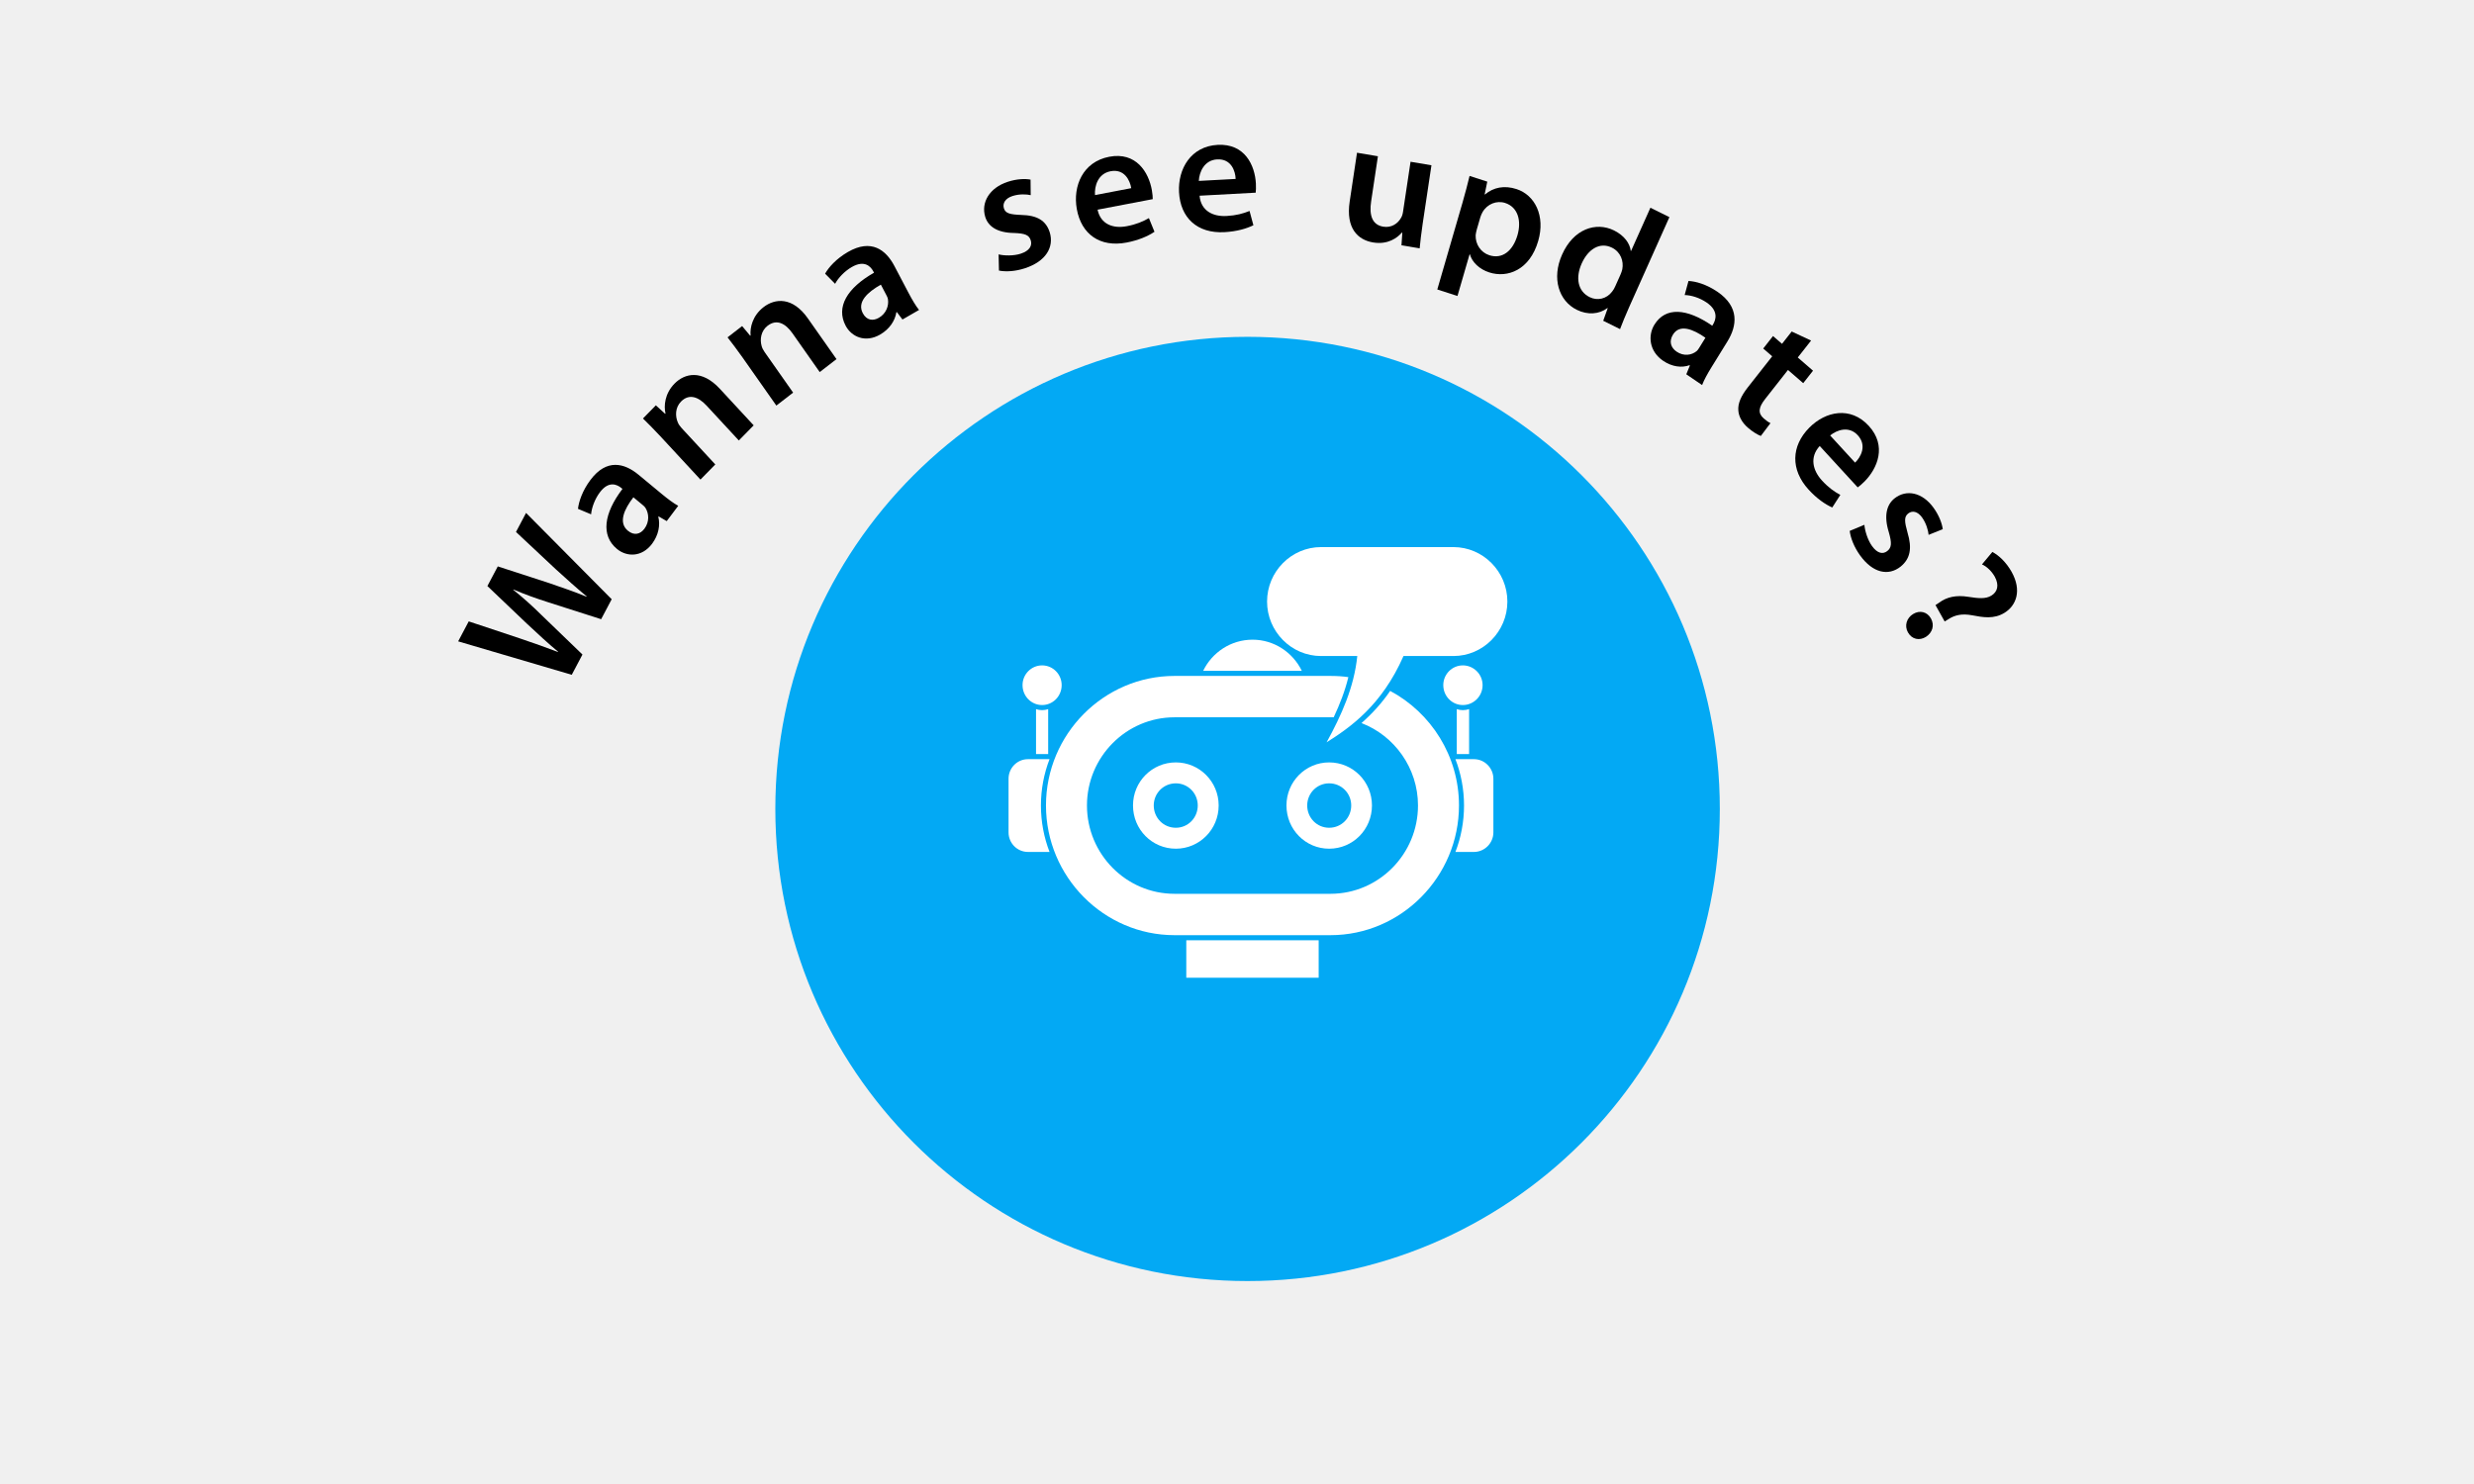
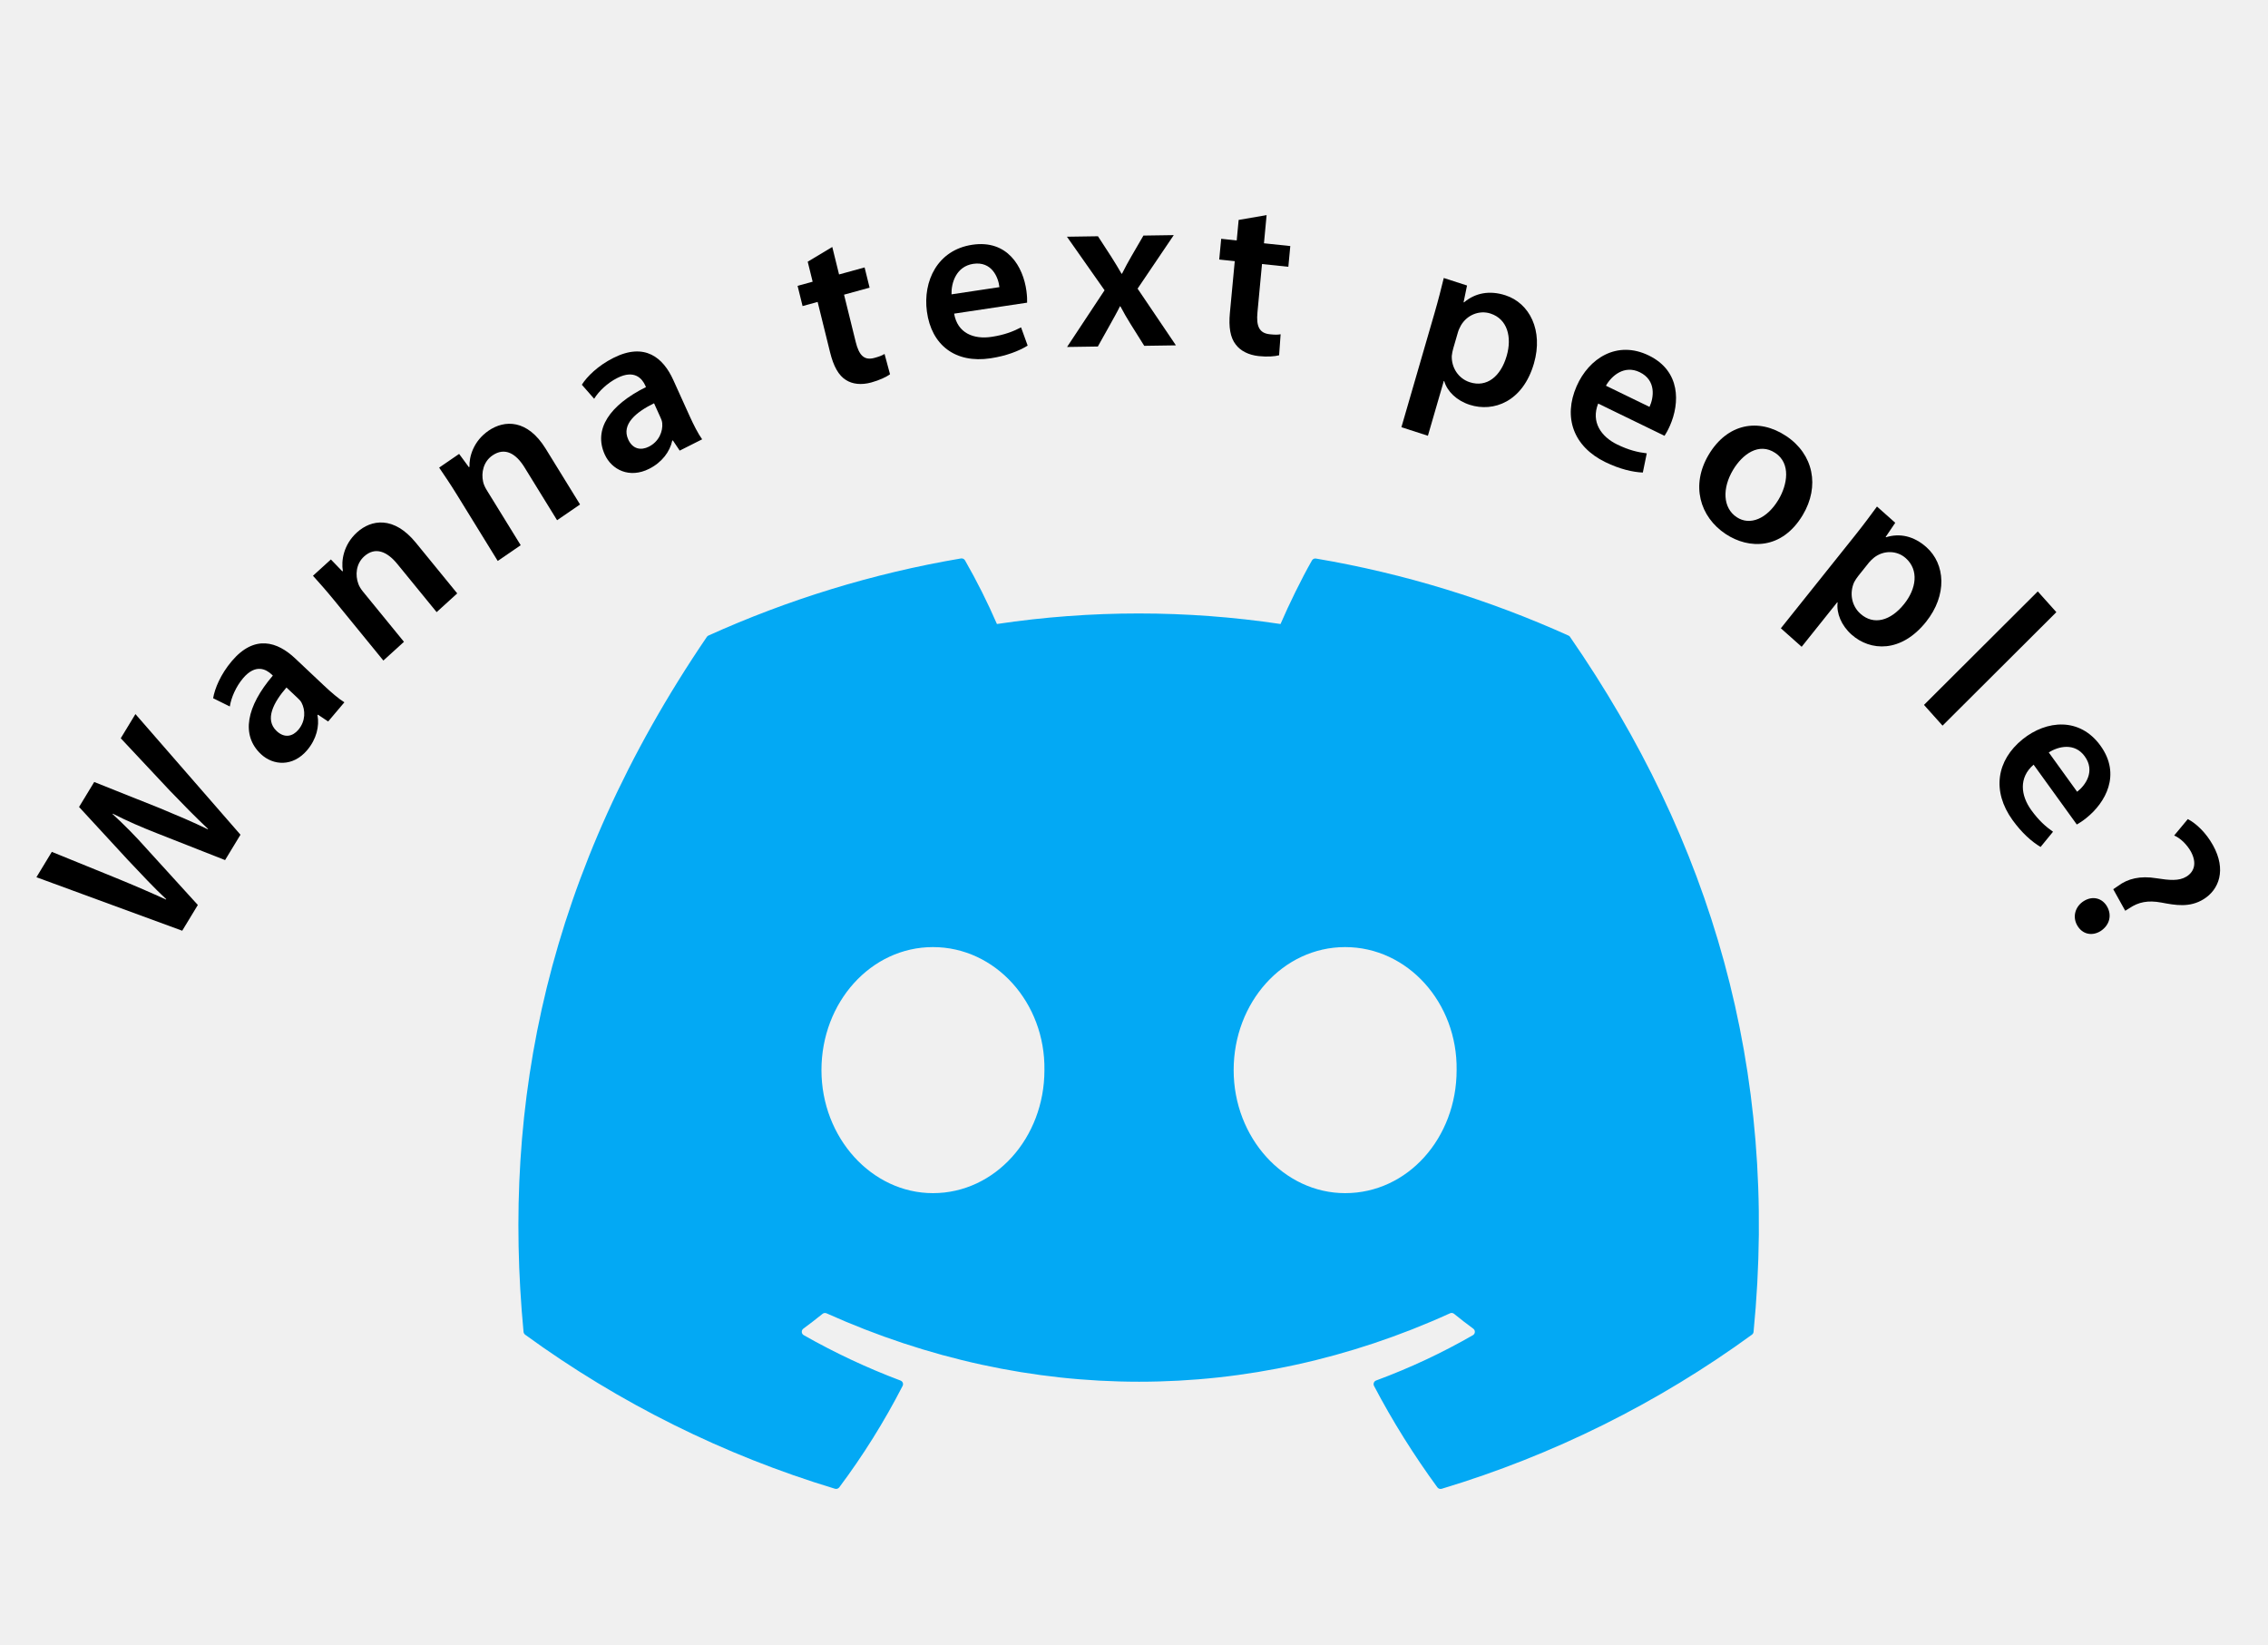
- <svg xmlns="http://www.w3.org/2000/svg" width="250" height="150" viewBox="0 0 351 197" fill="none">
-   <path d="M82.637 86.088L76.835 80.491C75.438 79.109 74.215 78.026 72.82 76.9L72.843 76.856C74.487 77.562 75.975 78.093 77.795 78.675L85.287 81.072L86.784 78.24L74.634 65.991L73.206 68.693L78.824 73.957C80.371 75.37 81.814 76.666 83.239 77.838L83.216 77.881C81.56 77.197 79.806 76.596 77.934 75.955L70.624 73.579L69.15 76.368L74.755 81.709C76.333 83.168 77.805 84.566 79.178 85.68L79.155 85.723C77.615 85.134 75.616 84.419 73.691 83.775L66.5 81.383L65.003 84.216L81.117 88.963L82.637 86.088Z" fill="black" />
-   <path d="M90.607 60.583C88.593 58.913 86.068 58.248 83.777 61.299C82.647 62.804 82.117 64.363 82.002 65.41L83.861 66.189C83.95 65.216 84.402 64.005 85.107 63.066C86.37 61.385 87.558 61.958 88.161 62.457L88.312 62.582C85.65 66.085 85.235 69.199 87.532 71.103C88.926 72.257 91.07 72.289 92.509 70.373C93.449 69.122 93.689 67.704 93.4 66.544L93.444 66.485L94.593 67.152L96.223 64.981C95.57 64.631 94.731 63.999 93.902 63.313L90.607 60.583ZM91.124 64.816C91.293 64.957 91.462 65.097 91.588 65.296C92.071 66.077 92.159 67.26 91.425 68.238C90.852 69.001 89.983 69.263 89.079 68.514C87.686 67.36 88.566 65.457 89.862 63.771L91.124 64.816Z" fill="black" />
-   <path d="M99.377 61.259L101.483 59.112L96.717 53.961C96.484 53.71 96.269 53.406 96.172 53.157C95.78 52.266 95.781 51.044 96.62 50.189C97.768 49.02 99.093 49.517 100.256 50.773L104.822 55.709L106.929 53.562L102.129 48.375C99.572 45.611 97.152 46.16 95.696 47.644C94.309 49.057 94.165 50.808 94.419 51.874L94.368 51.926L93.053 50.721L91.221 52.589C91.952 53.307 92.767 54.116 93.697 55.121L99.377 61.259Z" fill="black" />
-   <path d="M110.145 50.757L112.525 48.918L108.49 43.176C108.293 42.896 108.121 42.566 108.058 42.306C107.789 41.372 107.955 40.163 108.903 39.431C110.2 38.429 111.448 39.101 112.432 40.501L116.298 46.003L118.678 44.164L114.615 38.382C112.45 35.301 109.974 35.516 108.329 36.787C106.762 37.998 106.383 39.711 106.492 40.8L106.434 40.845L105.291 39.474L103.221 41.074C103.85 41.884 104.55 42.794 105.337 43.915L110.145 50.757Z" fill="black" />
-   <path d="M126.902 30.963C125.686 28.646 123.607 27.052 120.302 28.957C118.671 29.897 117.575 31.12 117.062 32.036L118.48 33.475C118.941 32.618 119.829 31.682 120.846 31.096C122.668 30.047 123.546 31.035 123.91 31.728L124.001 31.901C120.176 34.077 118.583 36.772 119.97 39.413C120.811 41.015 122.783 41.88 124.859 40.684C126.215 39.903 126.989 38.696 127.171 37.519L127.235 37.482L128.039 38.541L130.391 37.186C129.923 36.61 129.392 35.704 128.892 34.751L126.902 30.963ZM125.735 35.047C125.838 35.242 125.94 35.437 125.979 35.668C126.122 36.572 125.745 37.692 124.685 38.303C123.859 38.779 122.952 38.681 122.407 37.642C121.565 36.04 123.119 34.637 124.974 33.596L125.735 35.047Z" fill="black" />
-   <path d="M141.728 31.598C142.705 31.793 144.035 31.719 145.406 31.271C148.405 30.292 149.56 28.269 148.937 26.184C148.409 24.505 147.164 23.754 144.878 23.703C143.276 23.635 142.643 23.482 142.426 22.755C142.216 22.053 142.619 21.355 143.642 21.021C144.642 20.695 145.683 20.766 146.232 20.895L146.211 18.691C145.425 18.536 144.241 18.588 142.986 18.998C140.36 19.856 139.172 21.941 139.774 23.956C140.18 25.314 141.451 26.236 143.884 26.265C145.432 26.325 146.009 26.548 146.241 27.321C146.465 28.071 146.068 28.792 144.813 29.202C143.79 29.536 142.425 29.493 141.678 29.299L141.728 31.598Z" fill="black" />
-   <path d="M163.547 21.461C163.549 21.186 163.52 20.744 163.423 20.19C162.969 17.613 161.168 14.721 157.374 15.446C153.627 16.162 152.196 19.596 152.769 22.847C153.401 26.435 156.047 28.345 159.841 27.62C161.523 27.299 162.86 26.719 163.793 26.093L163.004 24.153C162.146 24.64 161.224 25.041 159.855 25.302C157.958 25.665 156.163 25.062 155.718 22.956L163.547 21.461ZM155.353 20.885C155.261 19.658 155.736 17.85 157.562 17.501C159.531 17.125 160.326 18.815 160.493 19.903L155.353 20.885Z" fill="black" />
-   <path d="M178.15 20.544C178.185 20.273 178.211 19.831 178.182 19.269C178.047 16.656 176.612 13.55 172.755 13.758C168.946 13.964 167.104 17.173 167.275 20.47C167.464 24.108 169.858 26.354 173.716 26.146C175.425 26.054 176.824 25.66 177.827 25.165L177.281 23.138C176.37 23.505 175.405 23.778 174.013 23.853C172.084 23.957 170.375 23.119 170.191 20.974L178.15 20.544ZM170.082 18.874C170.141 17.646 170.834 15.919 172.69 15.819C174.692 15.711 175.274 17.491 175.307 18.592L170.082 18.874Z" fill="black" />
-   <path d="M203.087 16.655L200.122 16.155L199.054 23.264C199.003 23.603 198.904 23.933 198.747 24.155C198.341 24.88 197.446 25.572 196.241 25.368C194.673 25.104 194.235 23.741 194.53 21.782L195.492 15.375L192.526 14.875L191.488 21.79C190.91 25.635 192.67 27.246 194.792 27.604C196.914 27.961 198.253 26.947 198.883 26.211L198.955 26.223L198.835 28.012L201.415 28.447C201.512 27.472 201.638 26.303 201.849 24.901L203.087 16.655Z" fill="black" />
-   <path d="M203.917 34.281L206.779 35.205L208.498 29.287L208.544 29.302C208.86 30.406 209.869 31.399 211.289 31.858C213.872 32.691 217.034 31.529 218.234 27.396C219.271 23.827 217.761 20.874 215.155 20.033C213.433 19.477 211.896 19.777 210.683 20.798L210.636 20.783L211.008 18.977L208.495 18.166C208.228 19.261 207.92 20.497 207.483 22L203.917 34.281ZM210.032 24.004C210.1 23.769 210.222 23.526 210.336 23.306C211.007 22.136 212.353 21.62 213.54 22.003C215.378 22.596 215.878 24.555 215.292 26.575C214.637 28.829 213.123 30.01 211.308 29.424C210.075 29.026 209.32 27.858 209.358 26.586C209.387 26.312 209.439 26.047 209.52 25.765L210.032 24.004Z" fill="black" />
-   <path d="M234.153 22.68L231.407 28.818L231.363 28.796C231.241 27.754 230.459 26.63 228.991 25.903C226.427 24.633 223.224 25.691 221.618 29.34C220.12 32.688 221.147 35.896 223.711 37.166C225.245 37.926 226.877 37.807 228.052 36.917L228.095 36.939L227.458 38.722L229.846 39.905C230.132 39.147 230.627 37.92 231.127 36.804L236.848 24.015L234.153 22.68ZM229.17 33.818C229.041 34.108 228.899 34.365 228.723 34.578C227.931 35.63 226.628 35.912 225.532 35.369C223.823 34.522 223.508 32.594 224.407 30.585C225.305 28.576 226.968 27.492 228.699 28.349C229.926 28.957 230.392 30.251 230.163 31.419C230.107 31.664 229.999 31.965 229.899 32.188L229.17 33.818Z" fill="black" />
-   <path d="M245.076 41.661C246.45 39.435 246.813 36.755 243.662 34.606C242.107 33.545 240.564 33.114 239.554 33.075L239.011 35.07C239.948 35.088 241.15 35.465 242.12 36.126C243.857 37.311 243.439 38.593 243.028 39.259L242.925 39.425C239.302 36.924 236.291 36.733 234.723 39.271C233.773 40.811 233.971 43.046 235.951 44.396C237.244 45.278 238.621 45.419 239.695 45.028L239.755 45.069L239.244 46.317L241.486 47.846C241.75 47.139 242.262 46.217 242.827 45.302L245.076 41.661ZM241.097 42.525C240.981 42.712 240.866 42.899 240.69 43.045C239.997 43.608 238.879 43.792 237.869 43.103C237.082 42.565 236.738 41.681 237.355 40.682C238.305 39.142 240.213 39.911 241.958 41.131L241.097 42.525Z" fill="black" />
-   <path d="M254.199 40.246L252.824 41.995L251.549 40.89L250.159 42.659L251.434 43.764L247.974 48.167C247.008 49.397 246.549 50.454 246.625 51.425C246.673 52.274 247.13 53.155 247.98 53.892C248.682 54.5 249.382 54.913 249.82 55.067L251.189 53.247C250.869 53.1 250.633 52.927 250.226 52.575C249.358 51.822 249.515 50.989 250.422 49.835L253.67 45.702L255.832 47.575L257.222 45.807L255.06 43.933L256.949 41.53L254.199 40.246Z" fill="black" />
-   <path d="M263.564 62.366C263.786 62.211 264.129 61.934 264.525 61.534C266.365 59.674 267.741 56.478 265.129 53.632C262.55 50.821 259.01 51.551 256.688 53.897C254.126 56.487 253.995 59.849 256.607 62.695C257.764 63.956 258.947 64.775 259.951 65.219L261.098 63.435C260.246 62.976 259.43 62.412 258.488 61.385C257.182 59.962 256.711 58.076 258.175 56.493L263.564 62.366ZM259.654 54.998C260.597 54.219 262.312 53.596 263.569 54.965C264.924 56.443 263.982 58.089 263.192 58.853L259.654 54.998Z" fill="black" />
-   <path d="M262.428 68.543C262.557 69.561 263.044 70.826 263.885 71.998C265.724 74.561 267.936 74.962 269.645 73.614C271.013 72.503 271.306 71.027 270.632 68.789C270.19 67.209 270.131 66.54 270.726 66.071C271.302 65.616 272.066 65.76 272.693 66.634C273.306 67.488 273.57 68.525 273.624 69.104L275.631 68.298C275.525 67.48 275.105 66.349 274.335 65.276C272.724 63.032 270.445 62.621 268.794 63.923C267.681 64.802 267.239 66.365 267.979 68.737C268.412 70.262 268.39 70.901 267.756 71.401C267.142 71.886 266.358 71.757 265.589 70.685C264.961 69.811 264.571 68.47 264.512 67.676L262.428 68.543Z" fill="black" />
-   <path d="M275.902 81.398L276.36 81.117C277.336 80.459 278.369 80.254 279.805 80.518C281.34 80.808 282.874 81.097 284.394 80.162C286.061 79.137 286.879 76.999 285.397 74.354C284.632 72.988 283.576 72.003 282.667 71.53L281.192 73.297C281.887 73.587 282.594 74.299 283.012 75.046C283.661 76.253 283.4 77.188 282.526 77.726C281.713 78.226 280.674 78.119 279.261 77.898C277.533 77.613 276.173 77.933 275.129 78.719L274.599 79.073L275.902 81.398ZM270.689 82.941C271.251 83.944 272.317 84.148 273.234 83.585C274.18 82.974 274.488 81.924 273.95 80.964C273.424 80.025 272.375 79.753 271.417 80.342C270.501 80.906 270.163 82.002 270.689 82.941Z" fill="black" />
-   <circle cx="177" cy="108" r="67" fill="#03A9F4" />
-   <path d="M177.709 83.98C174.623 83.98 171.967 85.791 170.698 88.4H184.695C183.427 85.791 180.772 83.98 177.709 83.98Z" fill="white" />
-   <path d="M206.682 93.834V100.212H208.429V93.834C208.142 93.931 207.855 93.98 207.543 93.98C207.233 93.98 206.946 93.931 206.682 93.834Z" fill="white" />
-   <path d="M188.571 104.366C190.317 104.366 191.705 105.768 191.705 107.506C191.705 109.27 190.317 110.671 188.571 110.671C186.847 110.671 185.46 109.27 185.46 107.506C185.46 105.768 186.847 104.366 188.571 104.366ZM182.517 107.506C182.517 110.913 185.22 113.642 188.571 113.642C191.943 113.642 194.647 110.913 194.647 107.506C194.647 104.125 191.943 101.396 188.571 101.396C185.22 101.396 182.517 104.125 182.517 107.506Z" fill="white" />
-   <path d="M187.422 86.299H192.566C192.112 90.743 190.317 94.704 188.212 98.546C191.537 96.444 196.036 93.327 199.122 86.299H206.204C210.414 86.299 213.86 82.82 213.86 78.569C213.86 74.318 210.414 70.839 206.204 70.839H187.422C183.211 70.839 179.766 74.318 179.766 78.569C179.766 82.82 183.211 86.299 187.422 86.299Z" fill="white" />
-   <path d="M210.343 90.428C210.343 88.883 209.075 87.627 207.543 87.627C206.012 87.627 204.768 88.883 204.768 90.428C204.768 91.999 206.012 93.255 207.543 93.255C209.075 93.255 210.343 91.999 210.343 90.428Z" fill="white" />
-   <path d="M148.902 100.937H145.84C144.309 100.937 143.088 102.193 143.088 103.715V111.324C143.088 112.845 144.309 114.101 145.84 114.101H148.902C148.113 112.047 147.682 109.825 147.682 107.506C147.682 105.212 148.113 102.99 148.902 100.937Z" fill="white" />
-   <path d="M147.849 93.255C149.381 93.255 150.624 91.999 150.624 90.428C150.624 88.883 149.381 87.627 147.849 87.627C146.318 87.627 145.074 88.883 145.074 90.428C145.074 91.999 146.318 93.255 147.849 93.255Z" fill="white" />
-   <path d="M209.122 100.937H206.491C207.28 102.99 207.711 105.212 207.711 107.506C207.711 109.825 207.28 112.047 206.491 114.101H209.122C210.63 114.101 211.874 112.845 211.874 111.324V103.715C211.874 102.193 210.63 100.937 209.122 100.937Z" fill="white" />
-   <path d="M168.306 131.952H187.087V126.638H168.306V131.952Z" fill="white" />
-   <path d="M197.231 91.25C196.059 92.965 194.719 94.439 193.164 95.815C197.83 97.603 201.179 102.193 201.179 107.506C201.179 114.415 195.605 120.043 188.762 120.043H166.631C159.788 120.043 154.213 114.415 154.213 107.506C154.213 100.622 159.788 94.994 166.631 94.994H188.762C188.929 94.994 189.073 94.994 189.217 94.994C190.078 93.159 190.82 91.274 191.298 89.294C190.484 89.173 189.623 89.124 188.762 89.124H166.631C156.606 89.124 148.399 97.385 148.399 107.506C148.399 117.627 156.606 125.913 166.631 125.913H188.762C198.787 125.913 206.993 117.627 206.993 107.506C206.993 100.478 203.022 94.343 197.231 91.25Z" fill="white" />
-   <path d="M146.988 93.834V100.212H148.71V93.834C148.448 93.931 148.16 93.98 147.849 93.98C147.539 93.98 147.251 93.931 146.988 93.834Z" fill="white" />
-   <path d="M169.933 107.506C169.933 109.27 168.545 110.671 166.823 110.671C165.076 110.671 163.689 109.27 163.689 107.506C163.689 105.768 165.076 104.366 166.823 104.366C168.545 104.366 169.933 105.768 169.933 107.506ZM160.746 107.506C160.746 110.913 163.448 113.642 166.823 113.642C170.172 113.642 172.899 110.913 172.899 107.506C172.899 104.125 170.172 101.396 166.823 101.396C163.448 101.396 160.746 104.125 160.746 107.506Z" fill="white" />
+ <svg xmlns="http://www.w3.org/2000/svg" width="200" height="145" viewBox="0 0 245 145" fill="none">
+   <path d="M169.439 52.336C160.897 48.483 151.74 45.636 142.165 44.017C142.079 44 141.991 44.011 141.912 44.047C141.833 44.083 141.767 44.142 141.724 44.218C140.551 46.278 139.245 48.963 138.329 51.085C128.173 49.568 117.849 49.568 107.693 51.085C106.673 48.734 105.523 46.441 104.248 44.218C104.205 44.141 104.14 44.08 104.061 44.042C103.982 44.005 103.894 43.992 103.807 44.005C94.237 45.624 85.081 48.472 76.533 52.33C76.459 52.361 76.397 52.413 76.354 52.481C58.979 78.025 54.216 102.937 56.555 127.538C56.562 127.598 56.581 127.656 56.61 127.709C56.64 127.762 56.68 127.808 56.728 127.845C66.87 135.228 78.182 140.853 90.189 144.483C90.273 144.509 90.363 144.509 90.446 144.483C90.53 144.457 90.604 144.406 90.658 144.338C93.242 140.882 95.532 137.216 97.504 133.378C97.531 133.325 97.547 133.268 97.55 133.208C97.553 133.149 97.543 133.09 97.522 133.035C97.5 132.98 97.467 132.93 97.424 132.889C97.381 132.848 97.331 132.817 97.275 132.797C93.668 131.439 90.173 129.8 86.823 127.895C86.763 127.861 86.712 127.812 86.675 127.753C86.638 127.694 86.617 127.627 86.612 127.558C86.608 127.489 86.621 127.42 86.65 127.357C86.679 127.294 86.723 127.239 86.778 127.197C87.481 126.678 88.185 126.136 88.855 125.595C88.915 125.546 88.988 125.515 89.065 125.505C89.142 125.495 89.22 125.507 89.29 125.539C111.216 135.388 134.962 135.388 156.631 125.539C156.702 125.505 156.781 125.492 156.859 125.501C156.937 125.509 157.011 125.54 157.072 125.589C157.742 126.136 158.44 126.678 159.149 127.197C159.205 127.238 159.25 127.292 159.28 127.354C159.31 127.417 159.323 127.486 159.32 127.555C159.317 127.624 159.296 127.691 159.261 127.751C159.225 127.81 159.175 127.86 159.116 127.895C155.777 129.816 152.304 131.44 148.658 132.791C148.602 132.812 148.551 132.844 148.508 132.885C148.466 132.927 148.433 132.977 148.411 133.033C148.389 133.088 148.38 133.148 148.383 133.207C148.386 133.267 148.402 133.325 148.429 133.378C150.439 137.213 152.739 140.865 155.269 144.332C155.321 144.403 155.395 144.457 155.479 144.485C155.562 144.513 155.653 144.514 155.738 144.489C167.766 140.869 179.096 135.241 189.249 127.845C189.298 127.81 189.34 127.765 189.371 127.713C189.402 127.661 189.421 127.603 189.428 127.543C192.219 99.102 184.749 74.39 169.612 52.492C169.575 52.421 169.514 52.365 169.439 52.336ZM100.781 112.557C94.181 112.557 88.738 106.589 88.738 99.269C88.738 91.944 94.075 85.981 100.781 85.981C107.537 85.981 112.93 91.994 112.824 99.269C112.824 106.594 107.487 112.557 100.781 112.557V112.557ZM145.308 112.557C138.703 112.557 133.265 106.589 133.265 99.269C133.265 91.944 138.597 85.981 145.308 85.981C152.064 85.981 157.457 91.994 157.351 99.269C157.351 106.594 152.07 112.557 145.308 112.557V112.557Z" fill="#03A9F4" />
+   <path d="M21.371 81.433L15.938 75.463C14.632 73.99 13.48 72.829 12.161 71.613L12.186 71.571C13.779 72.383 15.228 73.008 17.004 73.707L24.314 76.584L25.977 73.845L14.63 60.814L13.044 63.426L18.315 69.052C19.769 70.564 21.126 71.953 22.473 73.217L22.447 73.258C20.841 72.468 19.132 71.755 17.308 70.994L10.177 68.15L8.54 70.847L13.794 76.548C15.275 78.109 16.654 79.602 17.953 80.803L17.928 80.845C16.431 80.158 14.486 79.315 12.609 78.548L5.597 75.696L3.935 78.435L19.684 84.213L21.371 81.433Z" fill="black" />
+   <path d="M31.879 54.796C29.974 53.002 27.502 52.182 25.038 55.094C23.822 56.532 23.2 58.06 23.023 59.101L24.826 59.994C24.974 59.026 25.496 57.841 26.254 56.945C27.613 55.34 28.761 55.986 29.331 56.522L29.473 56.656C26.613 59.999 26.012 63.09 28.184 65.136C29.501 66.377 31.633 66.54 33.181 64.711C34.192 63.516 34.517 62.112 34.298 60.933L34.346 60.877L35.449 61.615L37.202 59.543C36.574 59.152 35.777 58.468 34.993 57.73L31.879 54.796ZM32.137 59.065C32.297 59.216 32.458 59.367 32.57 59.574C33.004 60.385 33.02 61.574 32.231 62.508C31.615 63.236 30.733 63.445 29.879 62.641C28.562 61.4 29.553 59.549 30.945 57.942L32.137 59.065Z" fill="black" />
+   <path d="M41.413 55.032L43.638 53.009L39.2 47.573C38.983 47.308 38.788 46.991 38.706 46.736C38.369 45.821 38.443 44.599 39.329 43.793C40.541 42.691 41.832 43.268 42.914 44.594L47.167 49.802L49.392 47.78L44.923 42.306C42.542 39.389 40.099 39.794 38.561 41.192C37.095 42.524 36.848 44.267 37.037 45.349L36.983 45.398L35.745 44.114L33.809 45.874C34.495 46.636 35.258 47.494 36.124 48.554L41.413 55.032Z" fill="black" />
+   <path d="M53.768 44.276L56.248 42.574L52.565 36.6C52.386 36.308 52.234 35.968 52.186 35.705C51.973 34.755 52.21 33.556 53.198 32.878C54.548 31.951 55.753 32.695 56.651 34.152L60.179 39.876L62.659 38.174L58.951 32.158C56.975 28.953 54.495 29.026 52.782 30.202C51.148 31.322 50.67 33.013 50.714 34.108L50.654 34.15L49.596 32.714L47.439 34.194C48.018 35.041 48.661 35.991 49.38 37.157L53.768 44.276Z" fill="black" />
+   <path d="M72.728 24.721C71.649 22.337 69.668 20.628 66.262 22.345C64.581 23.192 63.417 24.354 62.853 25.24L64.184 26.758C64.692 25.927 65.633 25.042 66.681 24.514C68.559 23.567 69.377 24.605 69.7 25.317L69.781 25.495C65.84 27.455 64.096 30.058 65.327 32.775C66.073 34.423 67.99 35.4 70.13 34.321C71.527 33.616 72.368 32.453 72.618 31.288L72.684 31.255L73.425 32.358L75.849 31.137C75.415 30.534 74.938 29.599 74.494 28.619L72.728 24.721ZM71.329 28.737C71.42 28.937 71.51 29.138 71.536 29.371C71.627 30.283 71.185 31.381 70.094 31.931C69.242 32.361 68.343 32.212 67.859 31.143C67.113 29.494 68.743 28.18 70.653 27.244L71.329 28.737Z" fill="black" />
+   <path d="M87.253 11.954L87.786 14.114L86.159 14.561L86.698 16.745L88.325 16.298L89.667 21.734C90.041 23.254 90.588 24.244 91.389 24.734C92.078 25.178 93.038 25.295 94.122 24.997C95.018 24.751 95.761 24.395 96.145 24.112L95.553 21.917C95.246 22.103 94.969 22.204 94.45 22.347C93.342 22.651 92.789 22.043 92.438 20.618L91.178 15.514L93.937 14.756L93.398 12.572L90.639 13.33L89.907 10.363L87.253 11.954Z" fill="black" />
+   <path d="M110.953 16.378C110.965 16.104 110.954 15.661 110.879 15.104C110.529 12.511 108.846 9.55 105.026 10.124C101.254 10.691 99.686 14.066 100.128 17.338C100.616 20.948 103.182 22.961 107.002 22.387C108.695 22.132 110.055 21.606 111.012 21.017L110.301 19.047C109.425 19.5 108.487 19.864 107.109 20.071C105.199 20.358 103.43 19.685 103.07 17.563L110.953 16.378ZM102.788 15.479C102.746 14.249 103.294 12.461 105.131 12.185C107.114 11.887 107.84 13.607 107.963 14.701L102.788 15.479Z" fill="black" />
+   <path d="M115.256 9.255L119.32 15.039L115.269 21.164L118.594 21.114L119.932 18.722C120.289 18.056 120.648 17.464 120.981 16.774L121.03 16.774C121.381 17.429 121.732 18.059 122.132 18.689L123.606 21.039L127.029 20.988L122.888 14.863L126.796 9.082L123.52 9.131L122.229 11.351C121.871 11.968 121.537 12.585 121.203 13.25L121.154 13.25C120.804 12.644 120.454 12.063 120.054 11.433L118.606 9.205L115.256 9.255Z" fill="black" />
+   <path d="M133.805 7.441L133.596 9.656L131.918 9.48L131.707 11.72L133.385 11.896L132.86 17.471C132.713 19.029 132.902 20.155 133.494 20.905C133.996 21.573 134.862 22.032 135.981 22.15C136.905 22.247 137.721 22.185 138.175 22.06L138.339 19.791C137.99 19.853 137.696 19.846 137.161 19.79C136.018 19.67 135.697 18.899 135.835 17.439L136.328 12.205L139.173 12.503L139.384 10.263L136.539 9.965L136.825 6.922L133.805 7.441Z" fill="black" />
+   <path d="M151.387 29.829L154.249 30.753L155.967 24.836L156.013 24.851C156.329 25.954 157.339 26.948 158.758 27.407C161.341 28.242 164.503 27.08 165.702 22.947C166.738 19.378 165.229 16.424 162.623 15.582C160.901 15.026 159.363 15.325 158.151 16.346L158.104 16.331L158.476 14.525L155.963 13.713C155.696 14.808 155.388 16.044 154.952 17.547L151.387 29.829ZM157.5 19.552C157.568 19.317 157.69 19.074 157.805 18.854C158.475 17.684 159.821 17.168 161.008 17.552C162.846 18.146 163.346 20.105 162.76 22.125C162.105 24.379 160.592 25.56 158.777 24.973C157.544 24.575 156.789 23.406 156.827 22.134C156.856 21.861 156.907 21.595 156.989 21.313L157.5 19.552Z" fill="black" />
+   <path d="M179.811 30.759C179.962 30.534 180.182 30.152 180.407 29.637C181.454 27.239 181.582 23.77 178.107 22.081C174.676 20.414 171.631 22.384 170.31 25.409C168.853 28.748 169.949 31.916 173.424 33.604C174.963 34.352 176.366 34.681 177.466 34.726L177.892 32.651C176.929 32.537 175.961 32.311 174.707 31.702C172.97 30.857 171.846 29.279 172.641 27.275L179.811 30.759ZM173.482 25.348C174.081 24.281 175.46 23.076 177.132 23.889C178.935 24.765 178.651 26.637 178.189 27.635L173.482 25.348Z" fill="black" />
+   <path d="M192.954 30.784C189.962 28.794 186.595 29.429 184.588 32.787C182.619 36.083 183.618 39.505 186.408 41.36C188.932 43.039 192.501 43.067 194.746 39.309C196.602 36.203 195.906 32.748 192.954 30.784ZM191.777 32.612C193.487 33.749 193.076 36.057 192.123 37.652C190.881 39.73 189.03 40.494 187.605 39.546C186.099 38.544 186.032 36.417 187.211 34.444C188.227 32.744 190.006 31.434 191.777 32.612Z" fill="black" />
+   <path d="M192.377 51.547L194.624 53.546L198.471 48.733L198.507 48.765C198.369 49.916 198.904 51.242 200.018 52.233C202.046 54.037 205.371 54.217 208.058 50.855C210.378 47.952 210.144 44.606 208.098 42.786C206.746 41.584 205.232 41.249 203.734 41.715L203.698 41.683L204.733 40.152L202.76 38.397C202.094 39.308 201.337 40.334 200.36 41.557L192.377 51.547ZM201.905 44.434C202.058 44.243 202.262 44.066 202.451 43.907C203.513 43.087 204.937 43.144 205.868 43.973C207.312 45.257 207.01 47.277 205.698 48.919C204.232 50.753 202.4 51.247 200.975 49.98C200.007 49.118 199.771 47.732 200.296 46.565C200.428 46.323 200.577 46.096 200.76 45.867L201.905 44.434Z" fill="black" />
+   <path d="M207.837 59.823L209.843 62.063L222.137 49.806L220.13 47.565L207.837 59.823Z" fill="black" />
+   <path d="M224.346 72.741C224.584 72.612 224.956 72.376 225.394 72.024C227.434 70.385 229.167 67.362 226.905 64.23C224.673 61.137 221.079 61.457 218.506 63.525C215.666 65.808 215.148 69.137 217.41 72.27C218.412 73.657 219.489 74.608 220.434 75.165L221.777 73.522C220.985 72.967 220.241 72.312 219.425 71.182C218.295 69.616 218.046 67.686 219.68 66.278L224.346 72.741ZM221.319 64.961C222.343 64.294 224.117 63.871 225.204 65.378C226.378 67.004 225.254 68.534 224.382 69.203L221.319 64.961Z" fill="black" />
+   <path d="M229.577 82.058L230.034 81.775C231.008 81.114 232.039 80.907 233.471 81.17C235.001 81.458 236.53 81.746 238.048 80.806C239.711 79.776 240.53 77.632 239.057 74.982C238.296 73.614 237.244 72.628 236.338 72.155L234.865 73.928C235.557 74.218 236.262 74.931 236.678 75.679C237.322 76.889 237.061 77.826 236.188 78.367C235.377 78.869 234.341 78.764 232.933 78.544C231.21 78.26 229.853 78.584 228.81 79.373L228.282 79.729L229.577 82.058ZM224.376 83.612C224.935 84.617 225.998 84.82 226.913 84.254C227.858 83.64 228.166 82.587 227.631 81.625C227.108 80.685 226.063 80.413 225.107 81.005C224.192 81.572 223.853 82.672 224.376 83.612Z" fill="black" />
</svg>
